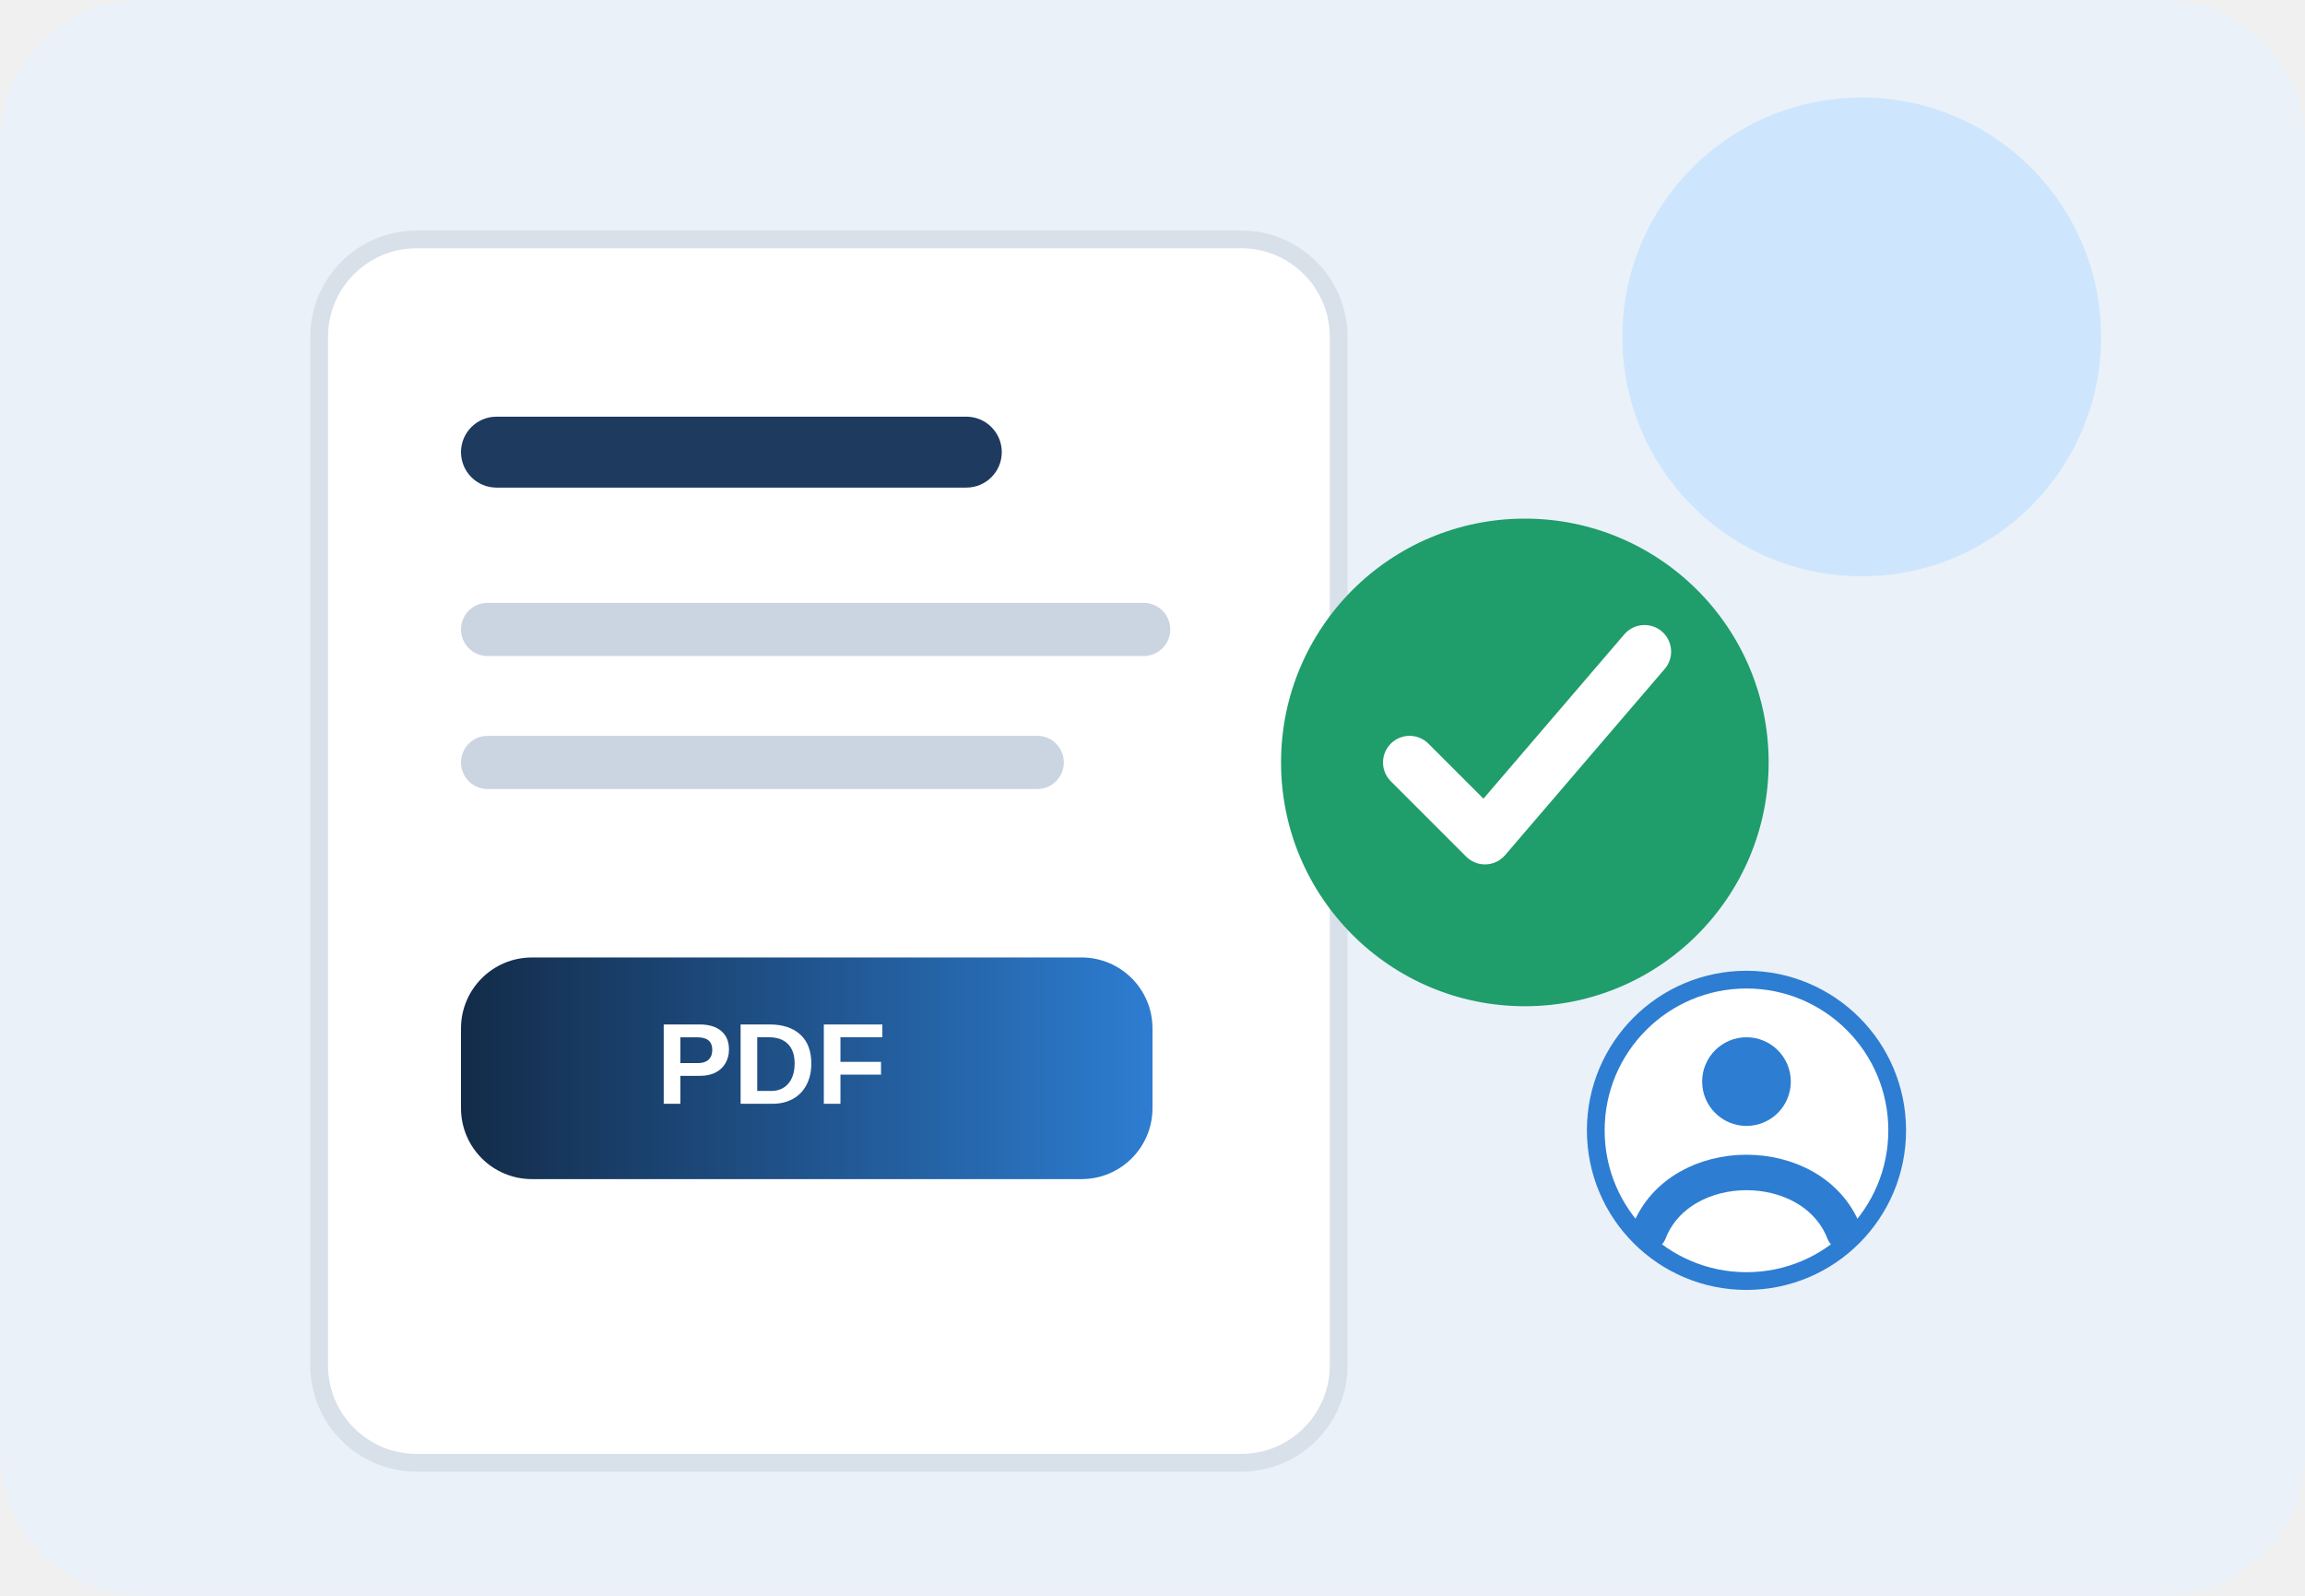
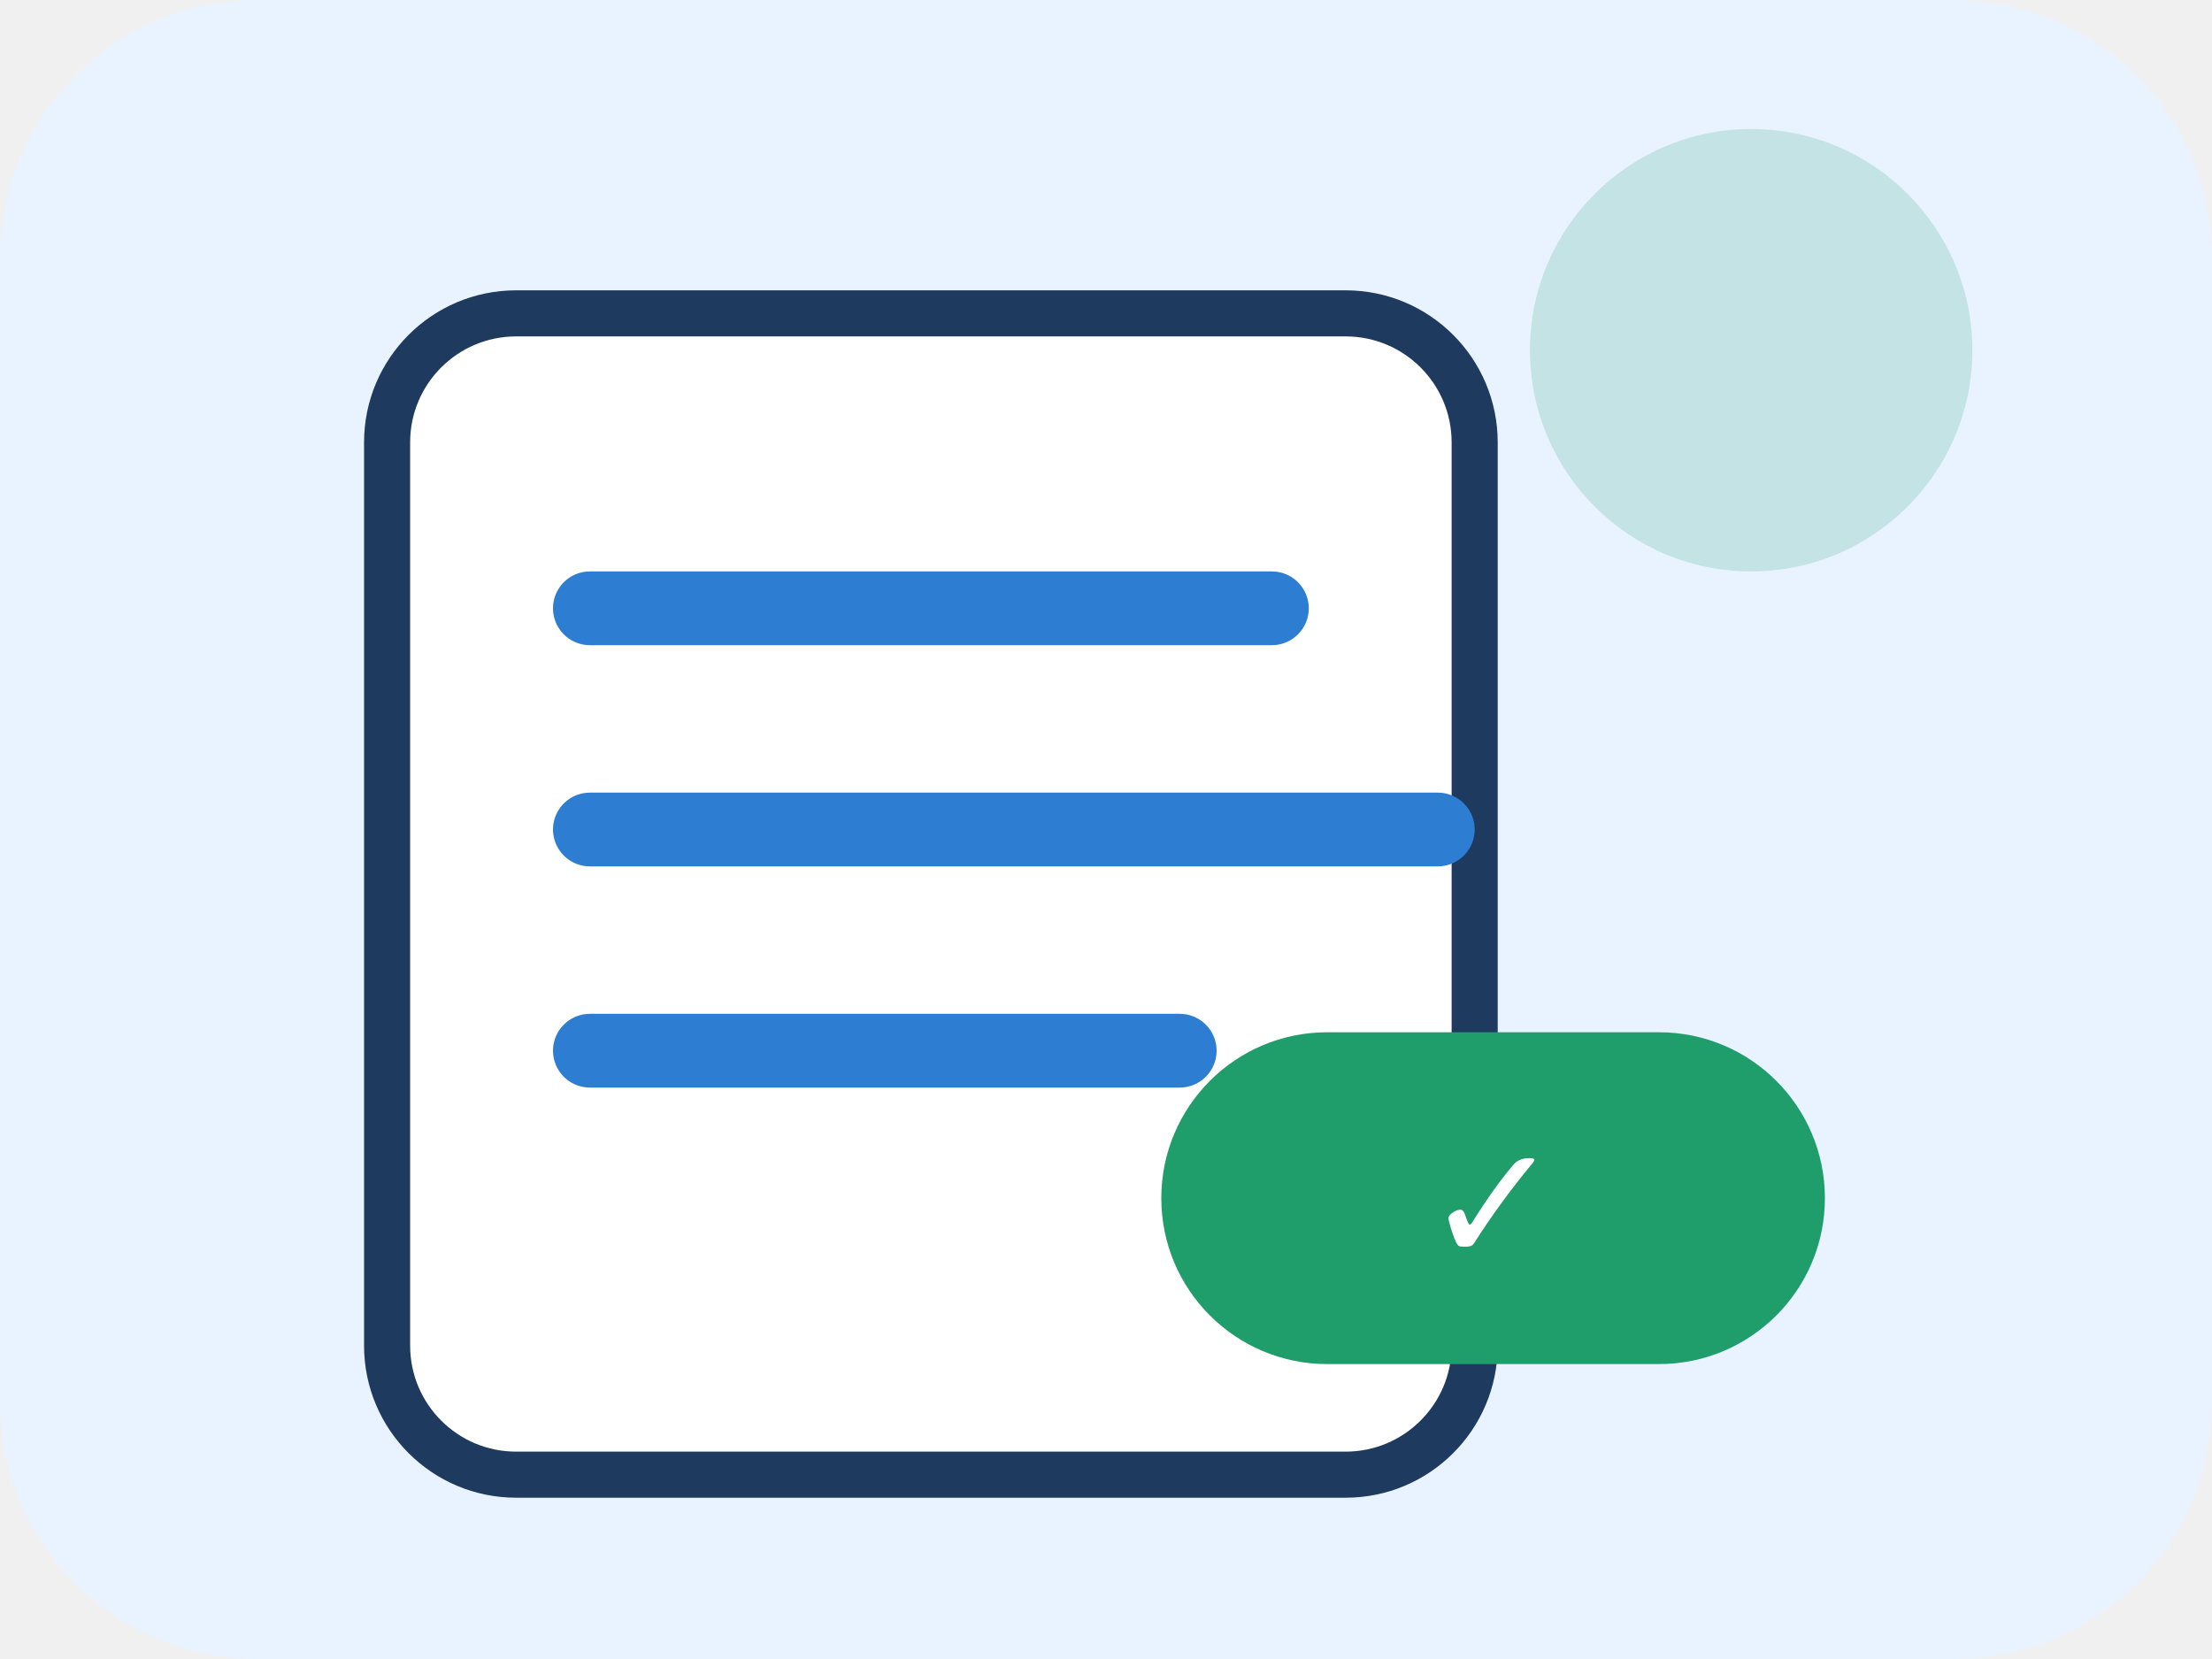
- <svg xmlns="http://www.w3.org/2000/svg" viewBox="0 0 520 360" role="img" aria-labelledby="title desc">
-   <defs>
-     <linearGradient id="g" x1="0" x2="1">
-       <stop stop-color="#132B48" />
-       <stop offset="1" stop-color="#2D7DD2" />
-     </linearGradient>
-   </defs>
-   <rect width="520" height="360" rx="32" fill="#EAF1F8" />
-   <circle cx="420" cy="76" r="54" fill="#BFE0FF" opacity=".65" />
-   <rect x="72" y="54" width="230" height="276" rx="22" fill="#fff" stroke="#D8E0EA" stroke-width="4" />
-   <rect x="104" y="94" width="122" height="16" rx="8" fill="#1E3A5F" />
-   <rect x="104" y="136" width="160" height="12" rx="6" fill="#CBD5E1" />
-   <rect x="104" y="166" width="136" height="12" rx="6" fill="#CBD5E1" />
-   <rect x="104" y="216" width="156" height="50" rx="16" fill="url(#g)" />
-   <text x="148" y="249" font-family="Arial" font-size="26" font-weight="700" fill="#fff">PDF</text>
-   <circle cx="344" cy="172" r="55" fill="#1F9D6B" />
-   <path d="M318 172l17 17 36-42" fill="none" stroke="#fff" stroke-width="12" stroke-linecap="round" stroke-linejoin="round" />
-   <circle cx="394" cy="255" r="34" fill="#fff" stroke="#2D7DD2" stroke-width="4" />
-   <circle cx="394" cy="244" r="10" fill="#2D7DD2" />
-   <path d="M372 278c7-18 37-18 44 0" fill="none" stroke="#2D7DD2" stroke-width="8" stroke-linecap="round" />
+ <svg xmlns="http://www.w3.org/2000/svg" viewBox="0 0 240 180" role="img" aria-labelledby="t d">
+   <rect width="240" height="180" rx="28" fill="#E8F3FF" />
+   <circle cx="190" cy="38" r="24" fill="#1F9D6B" opacity=".18" />
+   <rect x="42" y="34" width="118" height="126" rx="14" fill="#fff" stroke="#1E3A5F" stroke-width="5" />
+   <path d="M64 66h74M64 90h92M64 114h64" stroke="#2D7DD2" stroke-width="8" stroke-linecap="round" />
+   <rect x="126" y="112" width="72" height="36" rx="18" fill="#1F9D6B" />
+   <text x="162" y="137" font-family="Arial,sans-serif" font-size="18" font-weight="700" text-anchor="middle" fill="#fff">✓</text>
</svg>
